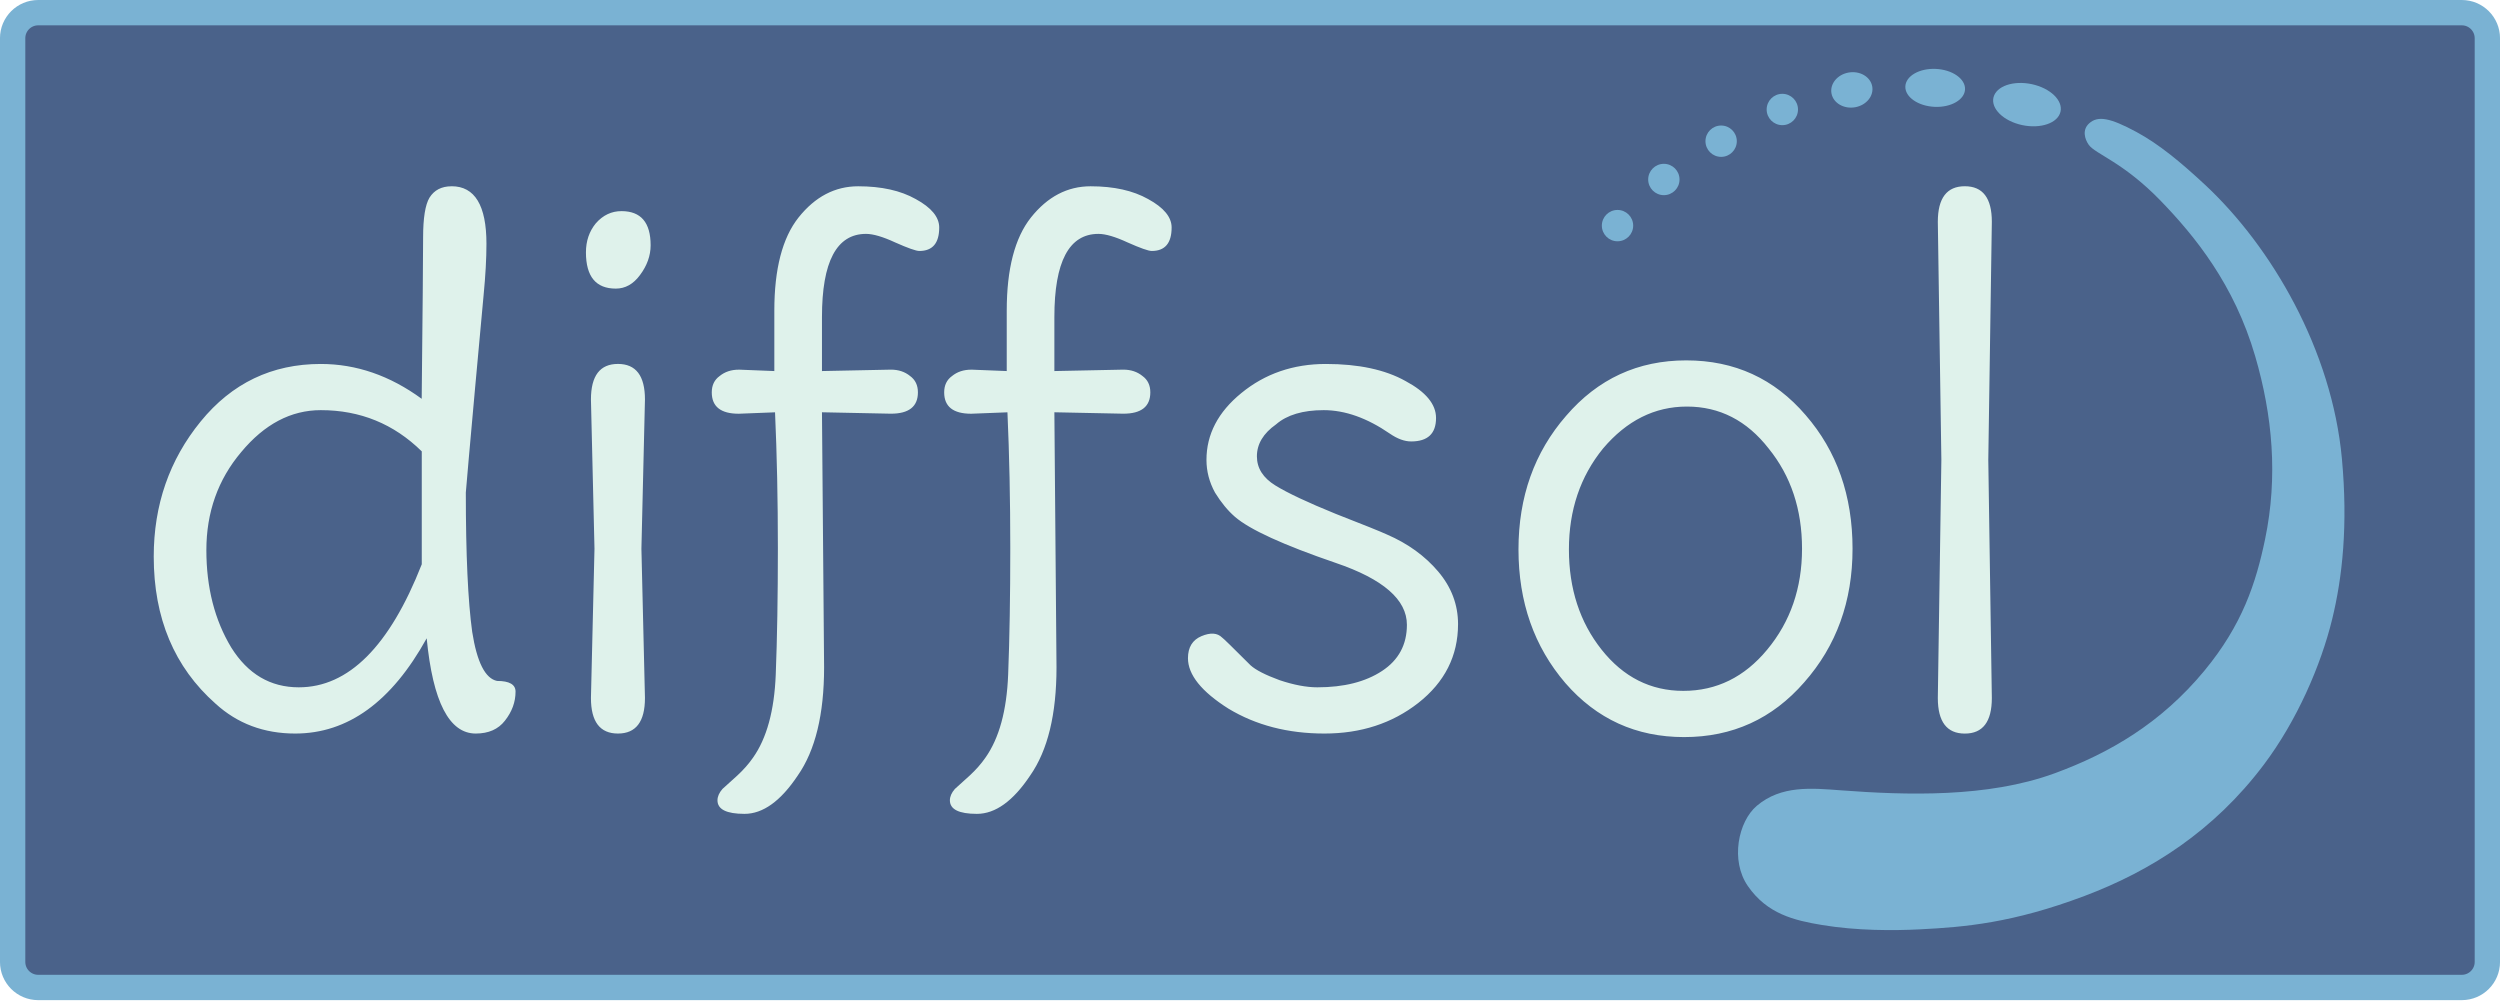
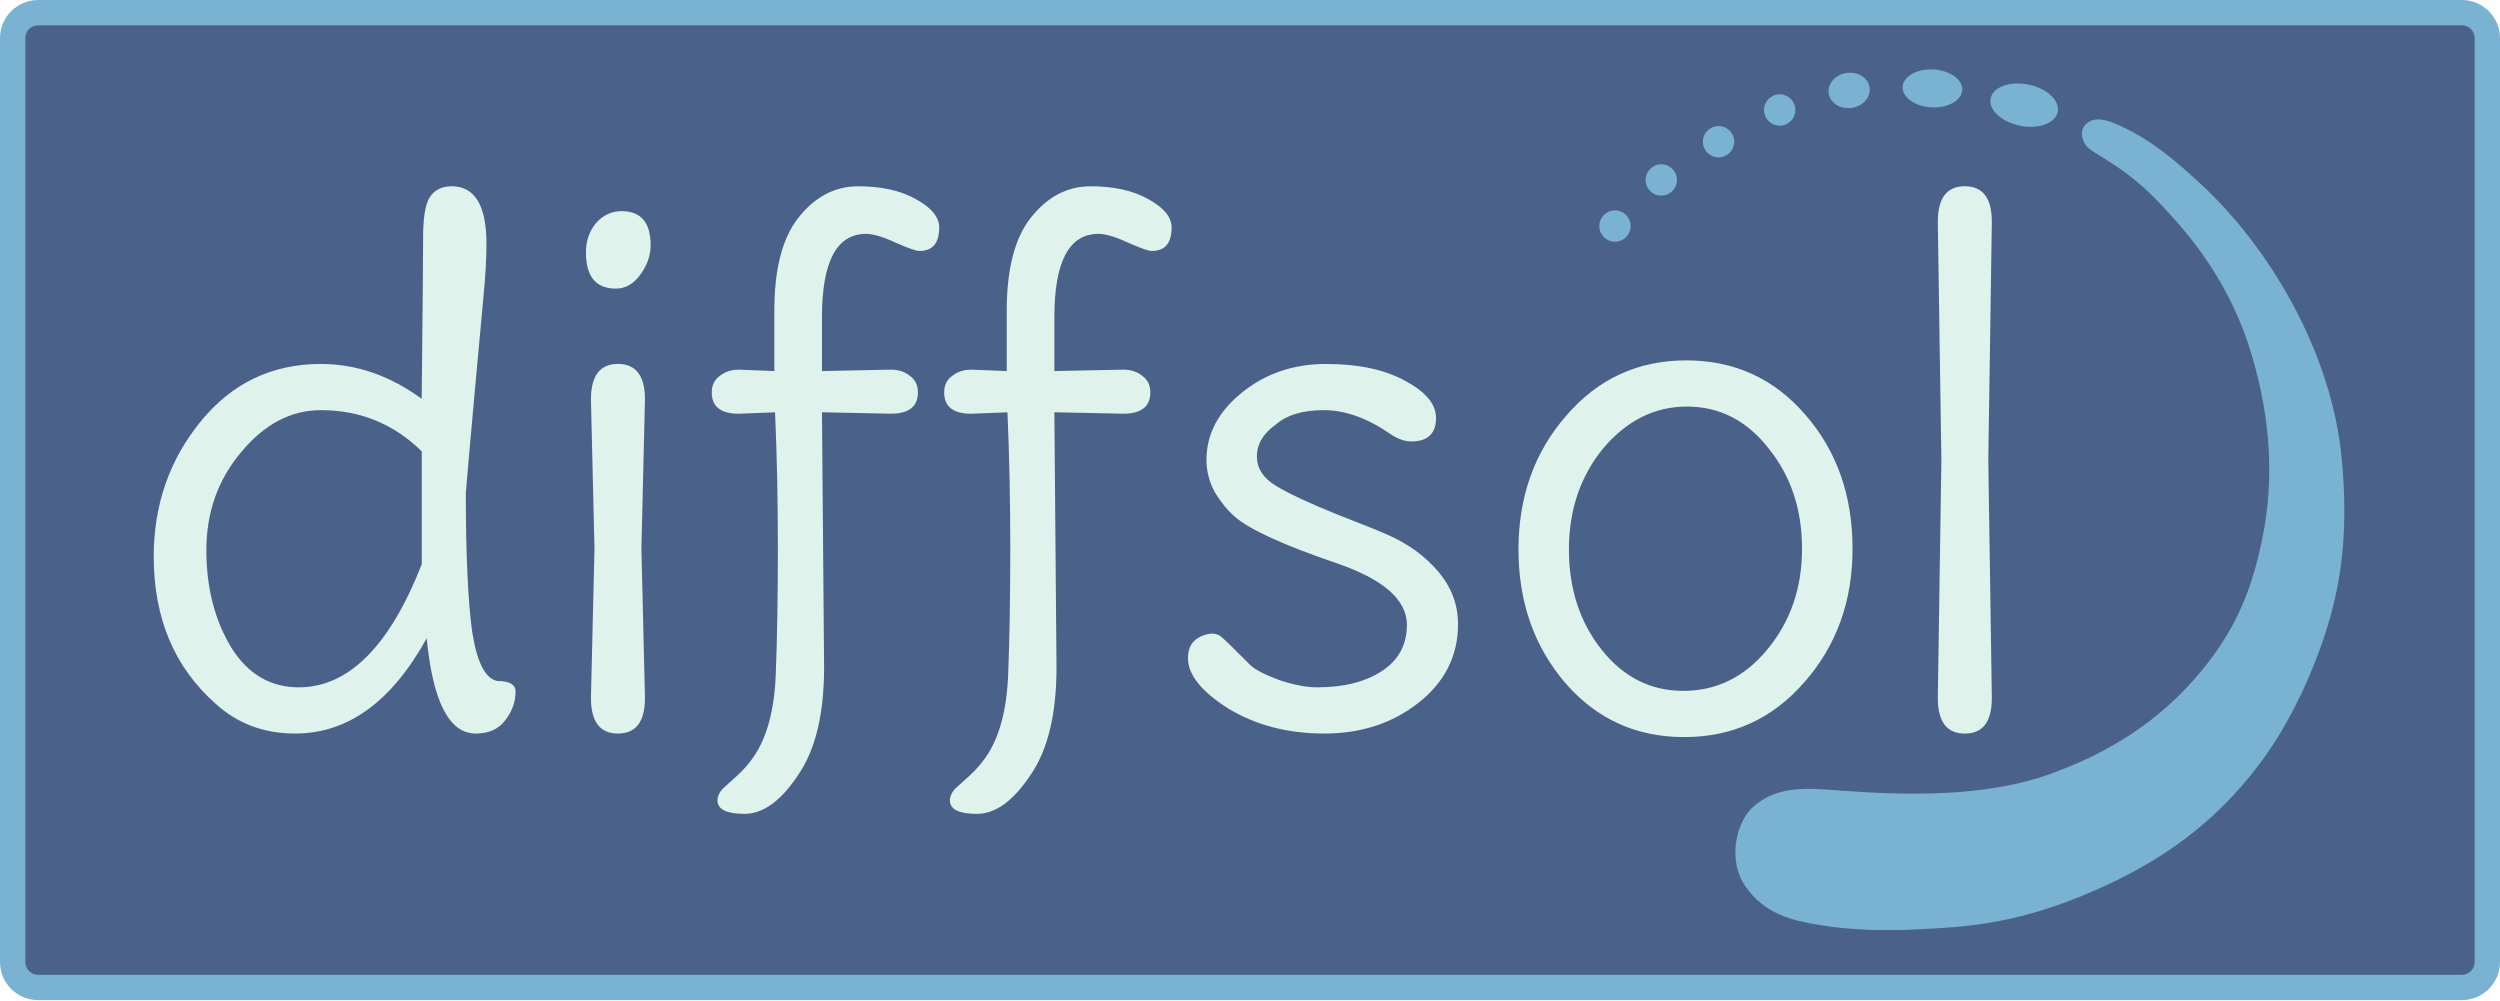
<svg xmlns="http://www.w3.org/2000/svg" width="67.016mm" height="26.809mm" viewBox="0 0 67.016 26.809" version="1.1" id="svg1" xml:space="preserve">
  <defs id="defs1" />
  <g id="layer1" transform="translate(-31.94,-152.9864)">
    <rect style="fill:#4a628a;fill-opacity:1;stroke:#7ab2d3;stroke-width:0.679;stroke-dasharray:none;stroke-opacity:1" id="rect15" width="66.338" height="26.131" x="32.279" y="153.326" ry="0.685" />
    <path style="font-weight:bold;font-size:19.053px;font-family:'Delius Swash Caps';-inkscape-font-specification:'Delius Swash Caps, Bold';fill:#dff2eb;stroke-width:0.155" d="m 43.246,168.115 v -3.029 q -1.124,-1.105 -2.706,-1.105 -1.2,0 -2.134,1.124 -0.934,1.105 -0.934,2.629 0,1.505 0.667,2.61 0.667,1.067 1.81,1.067 2.001,0 3.296,-3.296 z m 0.8,-10.136 q 0.934,0 0.934,1.543 0,0.591 -0.076,1.372 l -0.229,2.496 q -0.21,2.324 -0.248,2.801 0,2.496 0.171,3.734 0.191,1.219 0.667,1.315 0.495,0 0.495,0.286 0,0.419 -0.286,0.781 -0.267,0.343 -0.781,0.343 -1.067,0 -1.315,-2.553 -1.41,2.553 -3.525,2.553 -1.257,0 -2.134,-0.8 -1.658,-1.467 -1.658,-3.944 0,-2.077 1.257,-3.62 1.257,-1.543 3.22,-1.543 1.429,0 2.706,0.934 0.038,-3.544 0.038,-4.325 0,-0.781 0.171,-1.067 0.191,-0.305 0.591,-0.305 z m 4.554,0.667 q 0.781,0 0.781,0.915 0,0.419 -0.286,0.8 -0.267,0.362 -0.648,0.362 -0.8,0 -0.8,-0.972 0,-0.457 0.267,-0.781 0.286,-0.324 0.686,-0.324 z m 0.629,5.049 -0.095,4.001 0.095,4.001 q 0,0.953 -0.724,0.953 -0.724,0 -0.724,-0.953 l 0.095,-4.001 -0.095,-4.001 q 0,-0.953 0.724,-0.953 0.724,0 0.724,0.953 z m 2.515,-0.8 0.953,0.038 v -1.619 q 0,-1.677 0.648,-2.496 0.667,-0.838 1.6,-0.838 0.934,0 1.543,0.343 0.629,0.343 0.629,0.762 0,0.629 -0.533,0.629 -0.133,0 -0.648,-0.229 -0.495,-0.229 -0.781,-0.229 -1.181,0 -1.181,2.229 v 1.448 l 1.848,-0.038 q 0.305,0 0.514,0.171 0.21,0.152 0.21,0.438 0,0.572 -0.724,0.572 l -1.848,-0.038 0.057,6.84 q 0,1.886 -0.705,2.896 -0.686,1.029 -1.429,1.029 -0.724,0 -0.724,-0.362 0,-0.152 0.133,-0.305 0.152,-0.133 0.4,-0.362 0.248,-0.229 0.419,-0.476 0.553,-0.781 0.61,-2.229 0.057,-1.448 0.057,-3.391 0,-1.943 -0.076,-3.639 l -0.972,0.038 q -0.724,0 -0.724,-0.572 0,-0.286 0.21,-0.438 0.21,-0.171 0.514,-0.171 z m 6.23,0 0.953,0.038 v -1.619 q 0,-1.677 0.648,-2.496 0.667,-0.838 1.6,-0.838 0.934,0 1.543,0.343 0.629,0.343 0.629,0.762 0,0.629 -0.533,0.629 -0.133,0 -0.648,-0.229 -0.495,-0.229 -0.781,-0.229 -1.181,0 -1.181,2.229 v 1.448 l 1.848,-0.038 q 0.305,0 0.514,0.171 0.21,0.152 0.21,0.438 0,0.572 -0.724,0.572 l -1.848,-0.038 0.057,6.84 q 0,1.886 -0.705,2.896 -0.686,1.029 -1.429,1.029 -0.724,0 -0.724,-0.362 0,-0.152 0.133,-0.305 0.152,-0.133 0.4,-0.362 0.248,-0.229 0.419,-0.476 0.553,-0.781 0.61,-2.229 0.057,-1.448 0.057,-3.391 0,-1.943 -0.076,-3.639 l -0.972,0.038 q -0.724,0 -0.724,-0.572 0,-0.286 0.21,-0.438 0.21,-0.171 0.514,-0.171 z m 13.051,6.821 q 0,1.277 -1.067,2.115 -1.048,0.819 -2.515,0.819 -1.467,0 -2.572,-0.667 -1.086,-0.686 -1.086,-1.353 0,-0.438 0.362,-0.591 0.362,-0.152 0.553,0.038 0.038,0.019 0.762,0.743 0.21,0.191 0.781,0.4 0.572,0.191 1.01,0.191 1.067,0 1.734,-0.438 0.667,-0.438 0.667,-1.238 0,-1.01 -1.905,-1.658 -2.115,-0.724 -2.706,-1.238 -0.286,-0.248 -0.533,-0.648 -0.229,-0.419 -0.229,-0.876 0,-1.029 0.934,-1.791 0.953,-0.781 2.267,-0.781 1.315,0 2.134,0.457 0.819,0.438 0.819,0.991 0,0.629 -0.667,0.629 -0.267,0 -0.572,-0.21 -0.915,-0.629 -1.772,-0.629 -0.838,0 -1.277,0.381 -0.514,0.362 -0.514,0.857 0,0.476 0.495,0.781 0.495,0.305 1.62,0.762 1.124,0.438 1.372,0.553 0.838,0.362 1.372,0.991 0.533,0.629 0.533,1.41 z m 2.972,-2.001 q 0,1.581 0.876,2.686 0.876,1.105 2.191,1.105 1.334,0 2.248,-1.105 0.934,-1.124 0.934,-2.706 0,-1.581 -0.895,-2.686 -0.876,-1.124 -2.191,-1.124 -1.296,0 -2.248,1.124 -0.915,1.124 -0.915,2.706 z m -0.095,3.582 q -1.257,-1.467 -1.257,-3.582 0,-2.115 1.277,-3.582 1.277,-1.486 3.22,-1.486 1.943,0 3.201,1.467 1.257,1.448 1.257,3.582 0,2.115 -1.296,3.582 -1.277,1.467 -3.22,1.467 -1.924,0 -3.182,-1.448 z m 11.432,-12.365 -0.095,6.383 0.095,6.383 q 0,0.953 -0.724,0.953 -0.724,0 -0.724,-0.953 l 0.095,-6.383 -0.095,-6.383 q 0,-0.953 0.724,-0.953 0.724,0 0.724,0.953 z" id="text1" aria-label="diffsol" />
    <g id="g84" transform="matrix(0.1451657,0,0,0.1451657,67.94501,142.2977)">
-       <ellipse style="fill:#7ab2d3;fill-opacity:1;stroke:none;stroke-width:0.414;stroke-dasharray:none;stroke-opacity:1" id="path11" cx="153.434" cy="55.95" rx="6.299" ry="3.928" transform="matrix(0.9630994,0.2691458,-0.3841921,0.9232532,0,0)" />
-       <ellipse style="fill:#7ab2d3;fill-opacity:1;stroke:none;stroke-width:0.385;stroke-dasharray:none;stroke-opacity:1" id="path11-3" cx="111.851" cy="84.995" rx="5.518" ry="3.505" transform="matrix(0.999041,0.04378389,-0.02843807,0.9995956,0,0)" />
-       <ellipse style="fill:#7ab2d3;fill-opacity:1;stroke:none;stroke-width:0.309;stroke-dasharray:none;stroke-opacity:1" id="path11-3-0" cx="75.264" cy="105.393" rx="3.817" ry="3.261" transform="matrix(0.9843237,-0.1763715,0.1883722,0.9820977,0,0)" />
-       <path style="fill:#7ab2d3;fill-opacity:1;stroke-width:0.99" d="m 106.541,245.242 c 8.259,-0.419 17.063,-1.158 30.337,-6.153 12.255,-4.611 23.882,-11.968 33.126,-24.242 6.093,-8.09 10.536,-18.293 12.636,-26.901 1.892,-7.754 2.927,-17.326 1.79,-29.634 -1.843,-19.963 -12.928,-39.081 -25.328,-50.608 -4.362,-4.055 -8.387,-7.421 -12.617,-9.705 -4.875,-2.632 -7.113,-3.031 -8.718,-1.596 -1.34,1.198 -0.827,2.918 -0.09,3.962 1.224,1.733 6.389,3.19 13.341,10.397 6.25,6.479 13.536,15.375 17.415,28.697 3.184,10.935 4.214,22.197 1.814,33.735 -1.685,8.102 -4.209,15.829 -11.225,24.31 -7.927,9.581 -17.368,15.176 -27.722,18.955 -12.322,4.497 -27.304,4.021 -39.34,3.117 -5.461,-0.41 -11.066,-0.965 -15.579,2.859 -3.419,2.897 -4.919,10.085 -1.644,14.82 3.57,5.163 8.586,6.338 13.676,7.186 6.427,1.071 13.211,1.052 18.125,0.802 z" id="path2" />
-       <circle style="fill:#7ab2d3;fill-opacity:1;stroke:#dff2eb;stroke-width:0;stroke-dasharray:none;stroke-opacity:1" id="path57" cx="81.098" cy="93.849" r="2.894" />
-       <circle style="fill:#7ab2d3;fill-opacity:1;stroke:#dff2eb;stroke-width:0;stroke-dasharray:none;stroke-opacity:1" id="path57-9" cx="69.799" cy="99.704" r="2.894" />
-       <circle style="fill:#7ab2d3;fill-opacity:1;stroke:#dff2eb;stroke-width:0;stroke-dasharray:none;stroke-opacity:1" id="path57-9-3" cx="59.222" cy="106.776" r="2.894" />
-       <circle style="fill:#7ab2d3;fill-opacity:1;stroke:#dff2eb;stroke-width:0;stroke-dasharray:none;stroke-opacity:1" id="path57-9-3-8" cx="50.664" cy="115.293" r="2.894" />
+       <g id="g2" transform="matrix(8.223308,0,0,8.223308,-1405.887,-1830.629)">
+         <ellipse style="display:inline;fill:#7ab2d3;fill-opacity:1;stroke:none;stroke-width:0.414;stroke-dasharray:none;stroke-opacity:1" id="path11-9" cx="153.434" cy="55.95" rx="6.299" ry="3.928" transform="matrix(0.1170445,0.03270902,-0.04669048,0.1122021,170.9103,222.6335)" />
+         <ellipse style="display:inline;fill:#7ab2d3;fill-opacity:1;stroke:none;stroke-width:0.385;stroke-dasharray:none;stroke-opacity:1" id="path11-3-7" cx="111.851" cy="84.995" rx="5.518" ry="3.505" transform="matrix(0.1214125,0.00532101,-0.00345605,0.1214799,170.9103,222.6335)" />
+         <ellipse style="display:inline;fill:#7ab2d3;fill-opacity:1;stroke:none;stroke-width:0.309;stroke-dasharray:none;stroke-opacity:1" id="path11-3-0-5" cx="75.264" cy="105.393" rx="3.817" ry="3.261" transform="matrix(0.1196239,-0.02143425,0.02289269,0.1193534,170.9103,222.6335)" />
+         <circle style="display:inline;fill:#7ab2d3;fill-opacity:1;stroke:#dff2eb;stroke-width:0;stroke-dasharray:none;stroke-opacity:1" id="path57-90" cx="81.098" cy="93.849" r="2.894" transform="matrix(0.121529,0,0,0.121529,170.9103,222.6335)" />
+         <circle style="display:inline;fill:#7ab2d3;fill-opacity:1;stroke:#dff2eb;stroke-width:0;stroke-dasharray:none;stroke-opacity:1" id="path57-9-5" cx="69.799" cy="99.704" r="2.894" transform="matrix(0.121529,0,0,0.121529,170.9103,222.6335)" />
+         <circle style="display:inline;fill:#7ab2d3;fill-opacity:1;stroke:#dff2eb;stroke-width:0;stroke-dasharray:none;stroke-opacity:1" id="path57-9-3-5" cx="59.222" cy="106.776" r="2.894" transform="matrix(0.121529,0,0,0.121529,170.9103,222.6335)" />
+         <circle style="display:inline;fill:#7ab2d3;fill-opacity:1;stroke:#dff2eb;stroke-width:0;stroke-dasharray:none;stroke-opacity:1" id="path57-9-3-8-6" cx="50.664" cy="115.293" r="2.894" transform="matrix(0.121529,0,0,0.121529,170.9103,222.6335)" />
+         <path style="display:inline;fill:#7ab2d3;fill-opacity:1;stroke-width:0.99" d="m 106.541,245.242 c 8.259,-0.419 17.21,-0.783 30.337,-6.153 12.448,-5.092 23.593,-12.064 32.837,-24.338 6.093,-8.09 10.617,-18.417 13.037,-26.941 2.325,-8.187 3.358,-17.054 2.222,-29.361 -1.843,-19.963 -13.473,-39.217 -25.872,-50.745 -4.362,-4.055 -8.387,-7.421 -12.617,-9.705 -4.875,-2.632 -7.113,-3.031 -8.718,-1.596 -1.34,1.198 -0.827,2.918 -0.09,3.962 1.224,1.733 6.389,3.19 13.341,10.397 6.25,6.479 13.536,15.375 17.415,28.697 3.184,10.935 4.214,22.197 1.814,33.735 -1.685,8.102 -4.209,15.829 -11.225,24.31 -7.927,9.581 -17.368,15.176 -27.722,18.955 -12.322,4.497 -27.304,4.021 -39.34,3.117 -5.461,-0.41 -11.066,-0.965 -15.579,2.859 -3.419,2.897 -4.919,10.085 -1.644,14.82 3.57,5.163 8.586,6.338 13.676,7.186 6.427,1.071 13.211,1.052 18.125,0.802 z" id="path2-3" transform="matrix(0.121529,0,0,0.121529,170.9103,222.6335)" />
+       </g>
    </g>
  </g>
</svg>
